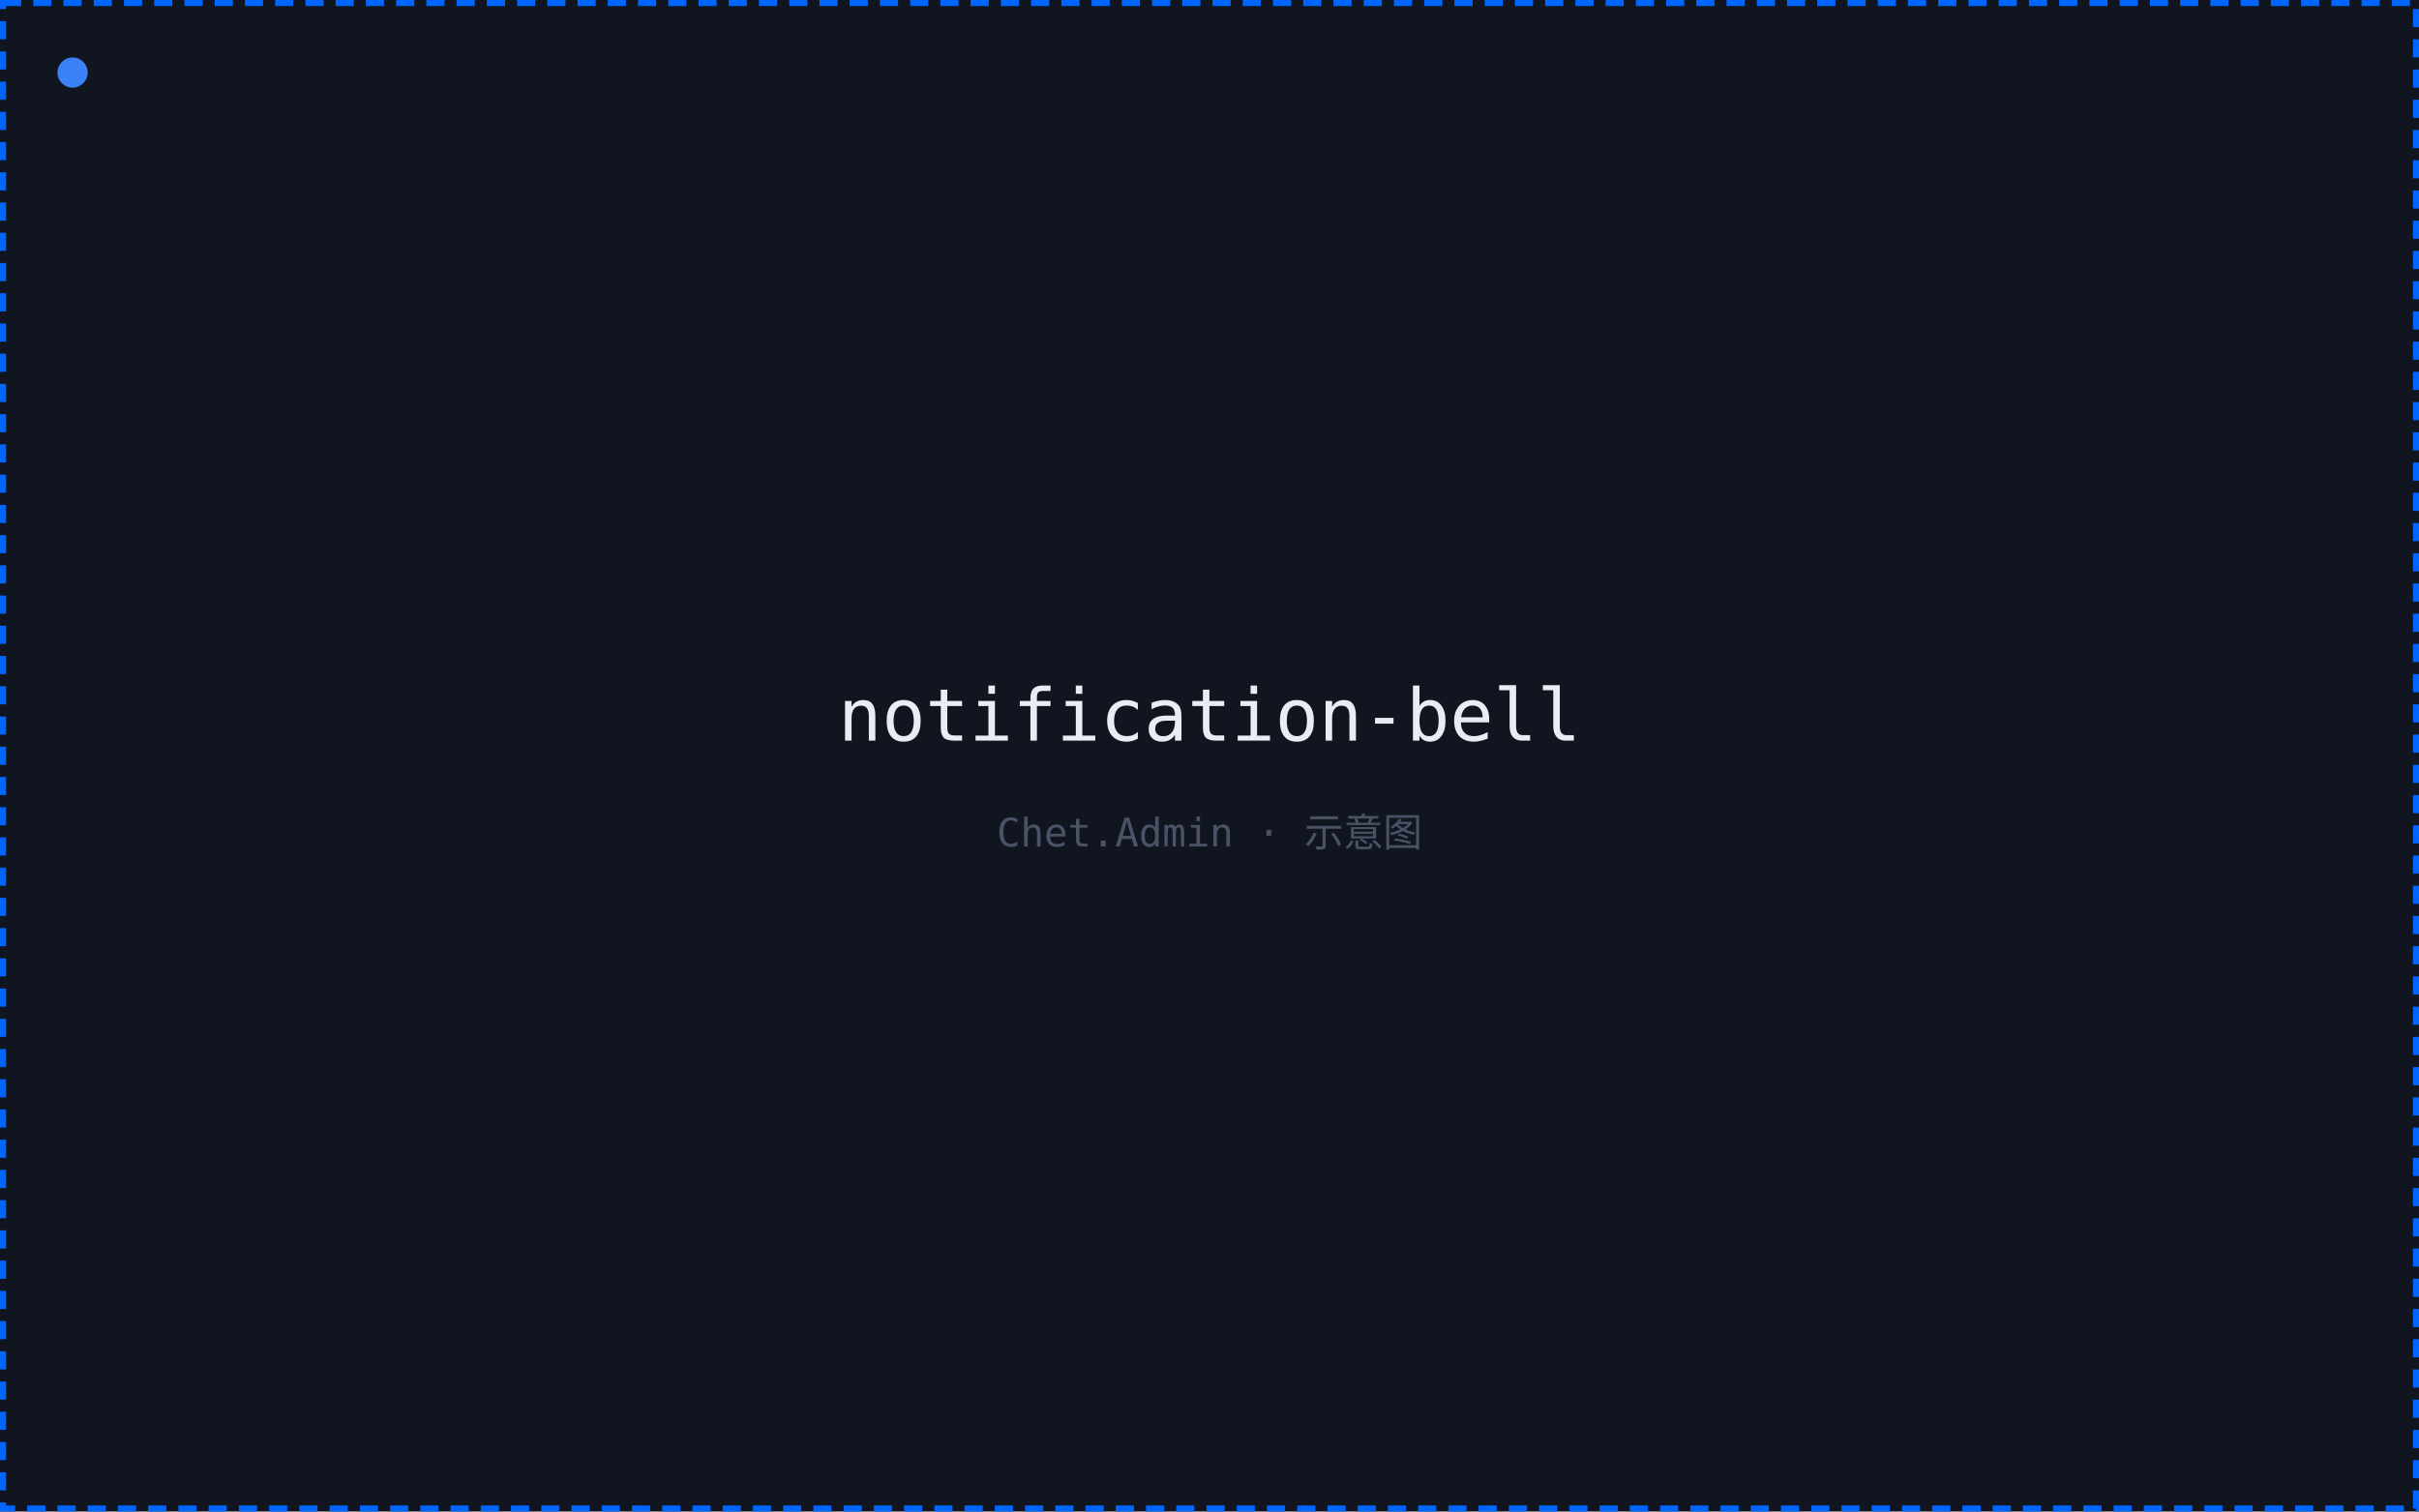
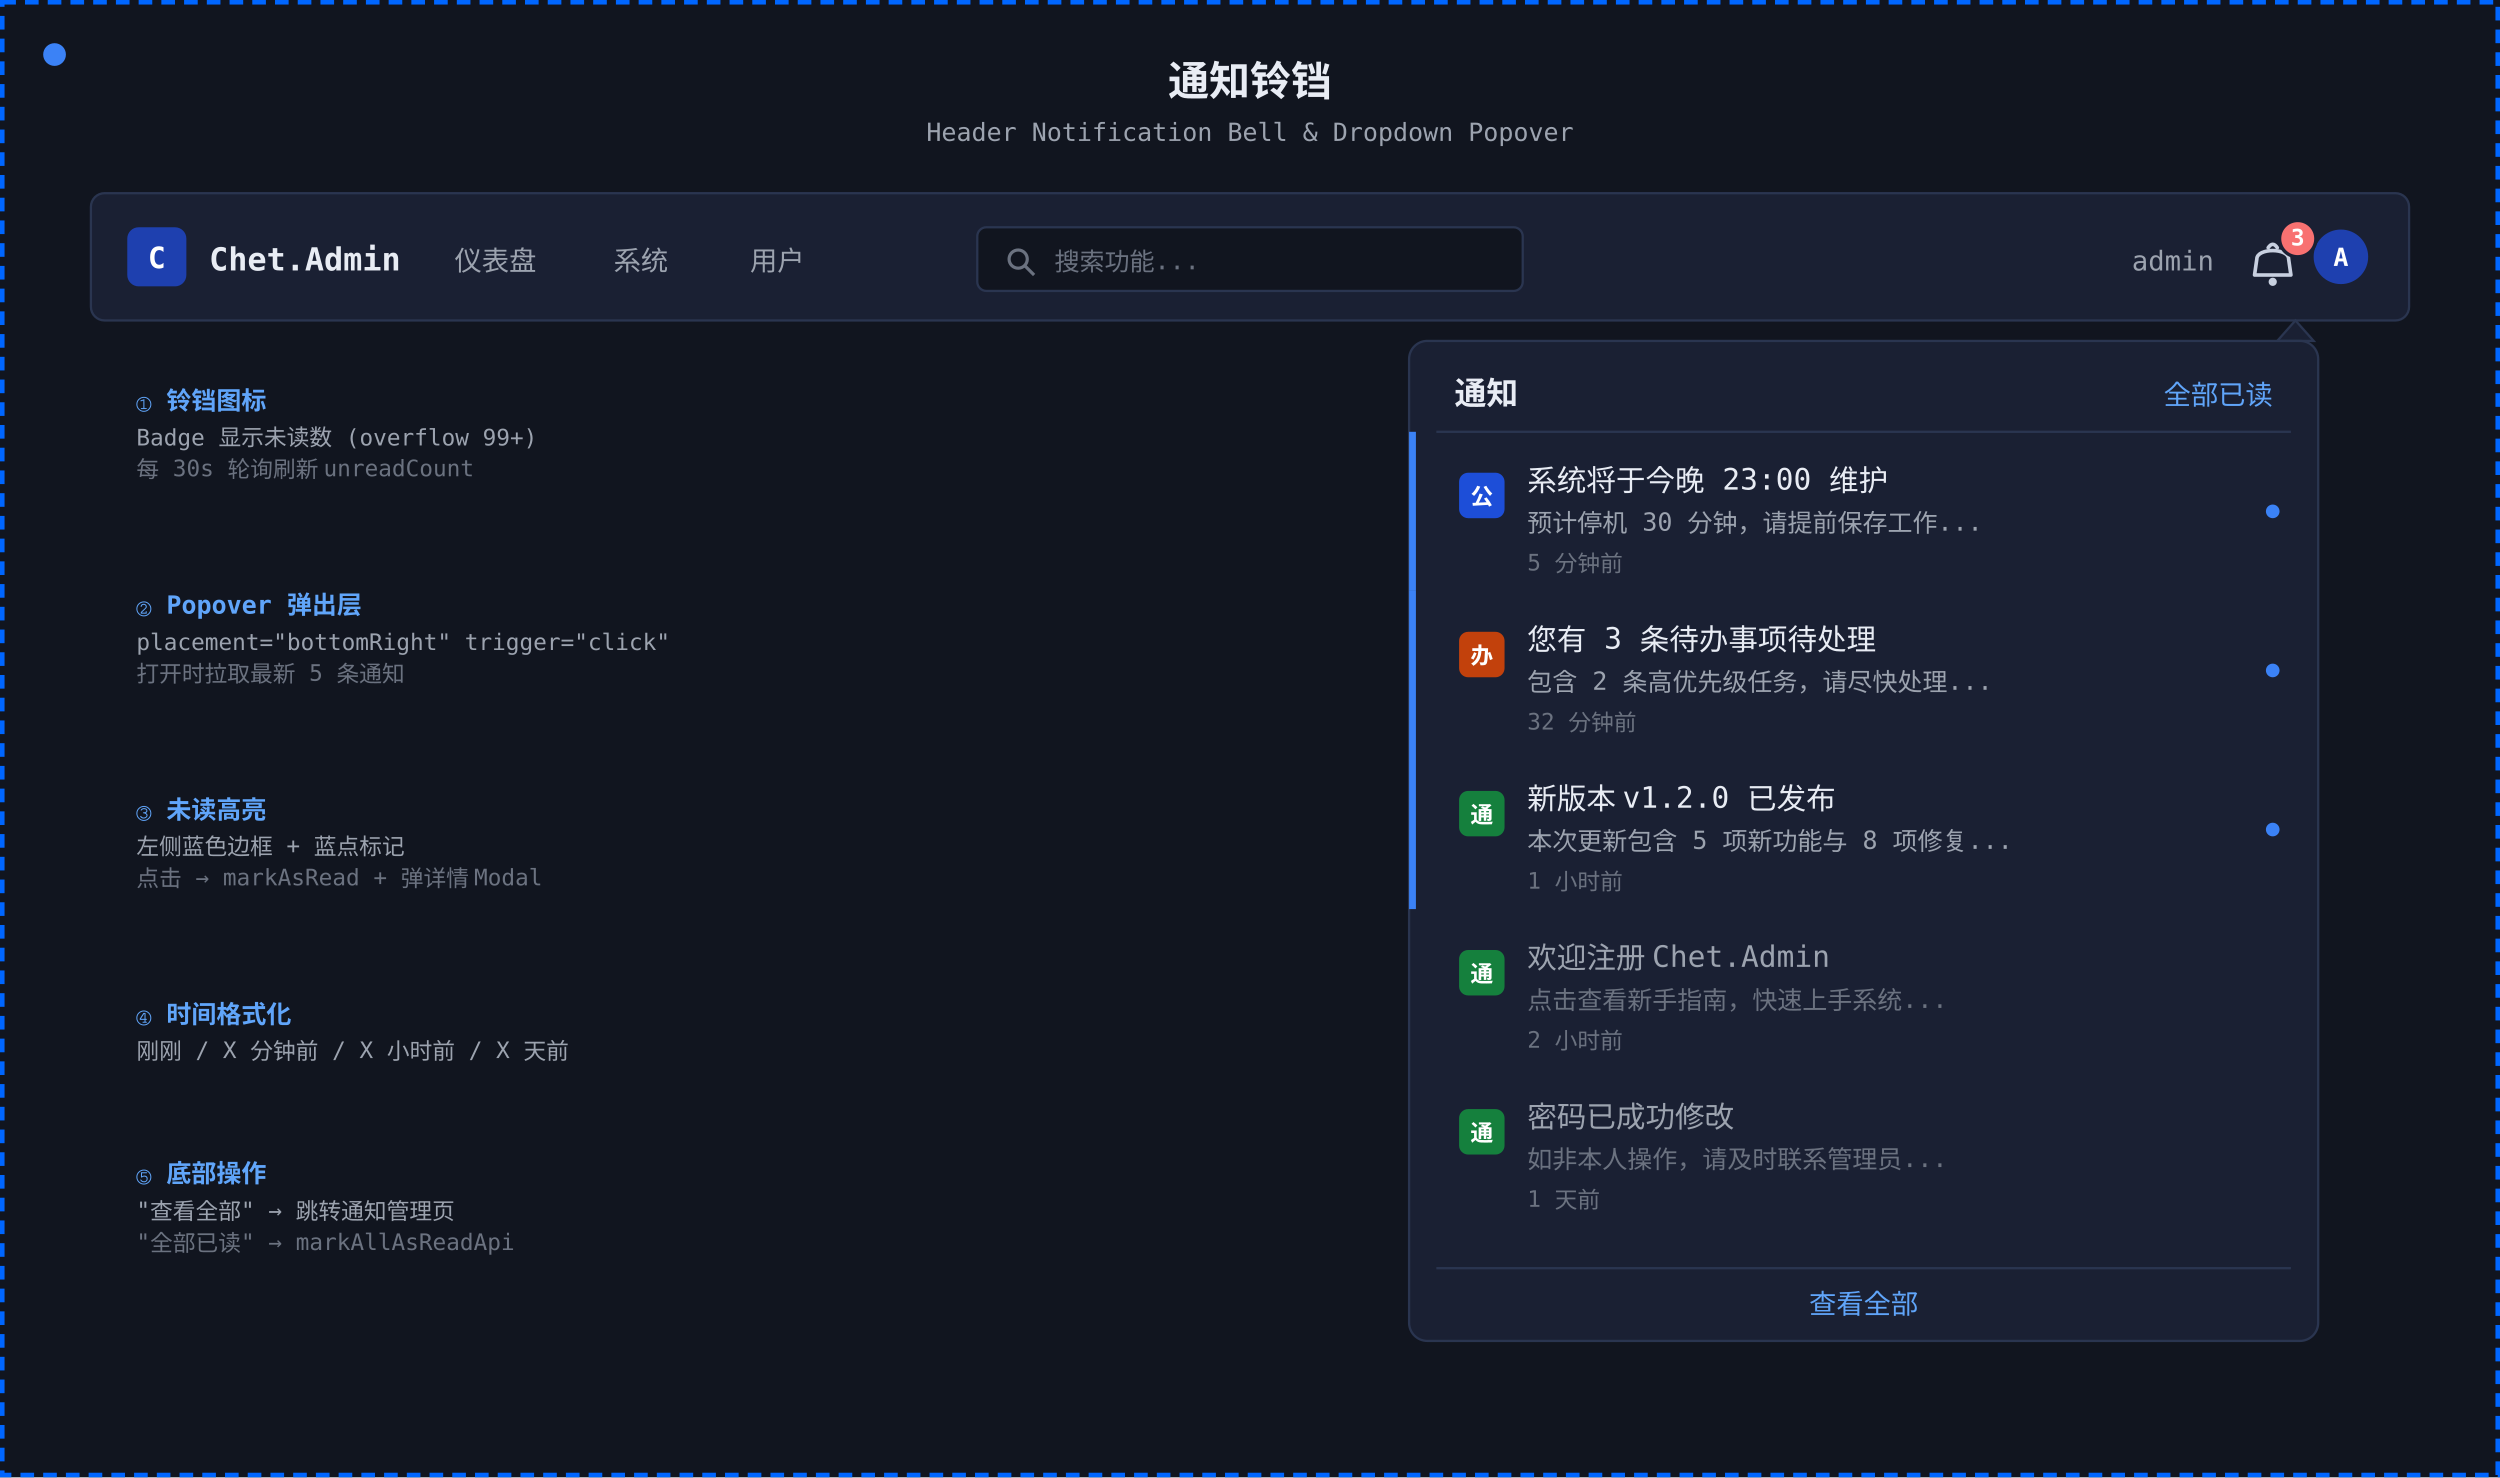
- <svg xmlns="http://www.w3.org/2000/svg" viewBox="0 0 800 500">
-   <rect width="800" height="500" fill="#11151F" />
-   <rect x="1" y="1" width="798" height="498" fill="none" stroke="#0066FF" stroke-width="2" stroke-dasharray="6 4" />
+ <svg xmlns="http://www.w3.org/2000/svg" viewBox="0 0 1100 650" font-family="ui-monospace, 'SF Mono', Menlo, Consolas, monospace">
+   <rect width="1100" height="650" fill="#11151F" />
+   <rect x="1" y="1" width="1098" height="648" fill="none" stroke="#0066FF" stroke-width="2" stroke-dasharray="6 4" />
  <circle cx="24" cy="24" r="5" fill="#3B82F6" />
-   <text x="400" y="245" text-anchor="middle" fill="#E8ECF4" font-family="monospace" font-size="24" font-weight="500">notification-bell</text>
-   <text x="400" y="280" text-anchor="middle" fill="#4A5366" font-family="monospace" font-size="13">Chet.Admin · 示意图</text>
+   <text x="550" y="42" text-anchor="middle" fill="#E8ECF4" font-size="18" font-weight="600">通知铃铛</text>
+   <text x="550" y="62" text-anchor="middle" fill="#9CA3AF" font-size="11">Header Notification Bell &amp; Dropdown Popover</text>
+   <rect x="40" y="85" width="1020" height="56" rx="6" fill="#1A2033" stroke="#2A3550" />
+   <rect x="56" y="100" width="26" height="26" rx="5" fill="#1E40AF" />
+   <text x="69" y="118" text-anchor="middle" fill="#FFFFFF" font-size="13" font-weight="700">C</text>
+   <text x="92" y="119" fill="#E8ECF4" font-size="14" font-weight="600">Chet.Admin</text>
+   <text x="200" y="119" fill="#9CA3AF" font-size="12">仪表盘</text>
+   <text x="270" y="119" fill="#9CA3AF" font-size="12">系统</text>
+   <text x="330" y="119" fill="#9CA3AF" font-size="12">用户</text>
+   <rect x="430" y="100" width="240" height="28" rx="4" fill="#11151F" stroke="#2A3550" />
+   <circle cx="448" cy="114" r="4" fill="none" stroke="#6B7280" stroke-width="1.4" />
+   <line x1="451" y1="117" x2="455" y2="121" stroke="#6B7280" stroke-width="1.4" />
+   <text x="464" y="119" fill="#6B7280" font-size="11">搜索功能...</text>
+   <text x="938" y="119" fill="#9CA3AF" font-size="12">admin</text>
+   <circle cx="1030" cy="113" r="12" fill="#1E40AF" />
+   <text x="1030" y="117" text-anchor="middle" fill="#FFFFFF" font-size="11" font-weight="700">A</text>
+   <path d="M 992 121 L 993 114 C 993 109, 1007 109, 1007 114 L 1008 121 Z" fill="none" stroke="#C8D0E0" stroke-width="1.6" stroke-linejoin="round" />
+   <path d="M 998 109 Q 1000 106 1002 109" fill="none" stroke="#C8D0E0" stroke-width="1.6" stroke-linecap="round" />
+   <circle cx="1000" cy="124" r="1.8" fill="#C8D0E0" />
+   <circle cx="1011" cy="105" r="8" fill="#F87171" stroke="#1A2033" stroke-width="1.5" />
+   <text x="1011" y="108" text-anchor="middle" fill="#FFFFFF" font-size="10" font-weight="700">3</text>
+   <path d="M 1002 150 L 1018 150 L 1010 141 Z" fill="#1A2033" stroke="#2A3550" />
+   <rect x="620" y="150" width="400" height="440" rx="8" fill="#1A2033" stroke="#2A3550" />
+   <text x="640" y="178" fill="#E8ECF4" font-size="14" font-weight="600">通知</text>
+   <text x="1000" y="178" text-anchor="end" fill="#60A5FA" font-size="12">全部已读</text>
+   <line x1="632" y1="190" x2="1008" y2="190" stroke="#2A3550" />
+   <rect x="620" y="190" width="3" height="70" fill="#3B82F6" />
+   <rect x="642" y="208" width="20" height="20" rx="4" fill="#1D4ED8" />
+   <text x="652" y="222" text-anchor="middle" fill="#FFFFFF" font-size="10" font-weight="700">公</text>
+   <text x="672" y="216" fill="#E8ECF4" font-size="13" font-weight="500">系统将于今晚 23:00 维护</text>
+   <text x="672" y="234" fill="#9CA3AF" font-size="11">预计停机 30 分钟，请提前保存工作...</text>
+   <text x="672" y="251" fill="#6B7280" font-size="10">5 分钟前</text>
+   <circle cx="1000" cy="225" r="3" fill="#3B82F6" />
+   <rect x="620" y="260" width="3" height="70" fill="#3B82F6" />
+   <rect x="642" y="278" width="20" height="20" rx="4" fill="#C2410C" />
+   <text x="652" y="292" text-anchor="middle" fill="#FFFFFF" font-size="10" font-weight="700">办</text>
+   <text x="672" y="286" fill="#E8ECF4" font-size="13" font-weight="500">您有 3 条待办事项待处理</text>
+   <text x="672" y="304" fill="#9CA3AF" font-size="11">包含 2 条高优先级任务，请尽快处理...</text>
+   <text x="672" y="321" fill="#6B7280" font-size="10">32 分钟前</text>
+   <circle cx="1000" cy="295" r="3" fill="#3B82F6" />
+   <rect x="620" y="330" width="3" height="70" fill="#3B82F6" />
+   <rect x="642" y="348" width="20" height="20" rx="4" fill="#15803D" />
+   <text x="652" y="362" text-anchor="middle" fill="#FFFFFF" font-size="10" font-weight="700">通</text>
+   <text x="672" y="356" fill="#E8ECF4" font-size="13" font-weight="500">新版本 v1.2.0 已发布</text>
+   <text x="672" y="374" fill="#9CA3AF" font-size="11">本次更新包含 5 项新功能与 8 项修复...</text>
+   <text x="672" y="391" fill="#6B7280" font-size="10">1 小时前</text>
+   <circle cx="1000" cy="365" r="3" fill="#3B82F6" />
+   <rect x="642" y="418" width="20" height="20" rx="4" fill="#15803D" />
+   <text x="652" y="432" text-anchor="middle" fill="#FFFFFF" font-size="10" font-weight="700">通</text>
+   <text x="672" y="426" fill="#9CA3AF" font-size="13">欢迎注册 Chet.Admin</text>
+   <text x="672" y="444" fill="#6B7280" font-size="11">点击查看新手指南，快速上手系统...</text>
+   <text x="672" y="461" fill="#6B7280" font-size="10">2 小时前</text>
+   <rect x="642" y="488" width="20" height="20" rx="4" fill="#15803D" />
+   <text x="652" y="502" text-anchor="middle" fill="#FFFFFF" font-size="10" font-weight="700">通</text>
+   <text x="672" y="496" fill="#9CA3AF" font-size="13">密码已成功修改</text>
+   <text x="672" y="514" fill="#6B7280" font-size="11">如非本人操作，请及时联系管理员...</text>
+   <text x="672" y="531" fill="#6B7280" font-size="10">1 天前</text>
+   <line x1="632" y1="558" x2="1008" y2="558" stroke="#2A3550" />
+   <text x="820" y="578" text-anchor="middle" fill="#60A5FA" font-size="12">查看全部</text>
+   <text x="60" y="180" fill="#60A5FA" font-size="11" font-weight="600">① 铃铛图标</text>
+   <text x="60" y="196" fill="#9CA3AF" font-size="10">Badge 显示未读数 (overflow 99+)</text>
+   <text x="60" y="210" fill="#6B7280" font-size="10">每 30s 轮询刷新 unreadCount</text>
+   <text x="60" y="270" fill="#60A5FA" font-size="11" font-weight="600">② Popover 弹出层</text>
+   <text x="60" y="286" fill="#9CA3AF" font-size="10">placement="bottomRight" trigger="click"</text>
+   <text x="60" y="300" fill="#6B7280" font-size="10">打开时拉取最新 5 条通知</text>
+   <text x="60" y="360" fill="#60A5FA" font-size="11" font-weight="600">③ 未读高亮</text>
+   <text x="60" y="376" fill="#9CA3AF" font-size="10">左侧蓝色边框 + 蓝点标记</text>
+   <text x="60" y="390" fill="#6B7280" font-size="10">点击 → markAsRead + 弹详情 Modal</text>
+   <text x="60" y="450" fill="#60A5FA" font-size="11" font-weight="600">④ 时间格式化</text>
+   <text x="60" y="466" fill="#9CA3AF" font-size="10">刚刚 / X 分钟前 / X 小时前 / X 天前</text>
+   <text x="60" y="520" fill="#60A5FA" font-size="11" font-weight="600">⑤ 底部操作</text>
+   <text x="60" y="536" fill="#9CA3AF" font-size="10">"查看全部" → 跳转通知管理页</text>
+   <text x="60" y="550" fill="#6B7280" font-size="10">"全部已读" → markAllAsReadApi</text>
</svg>
